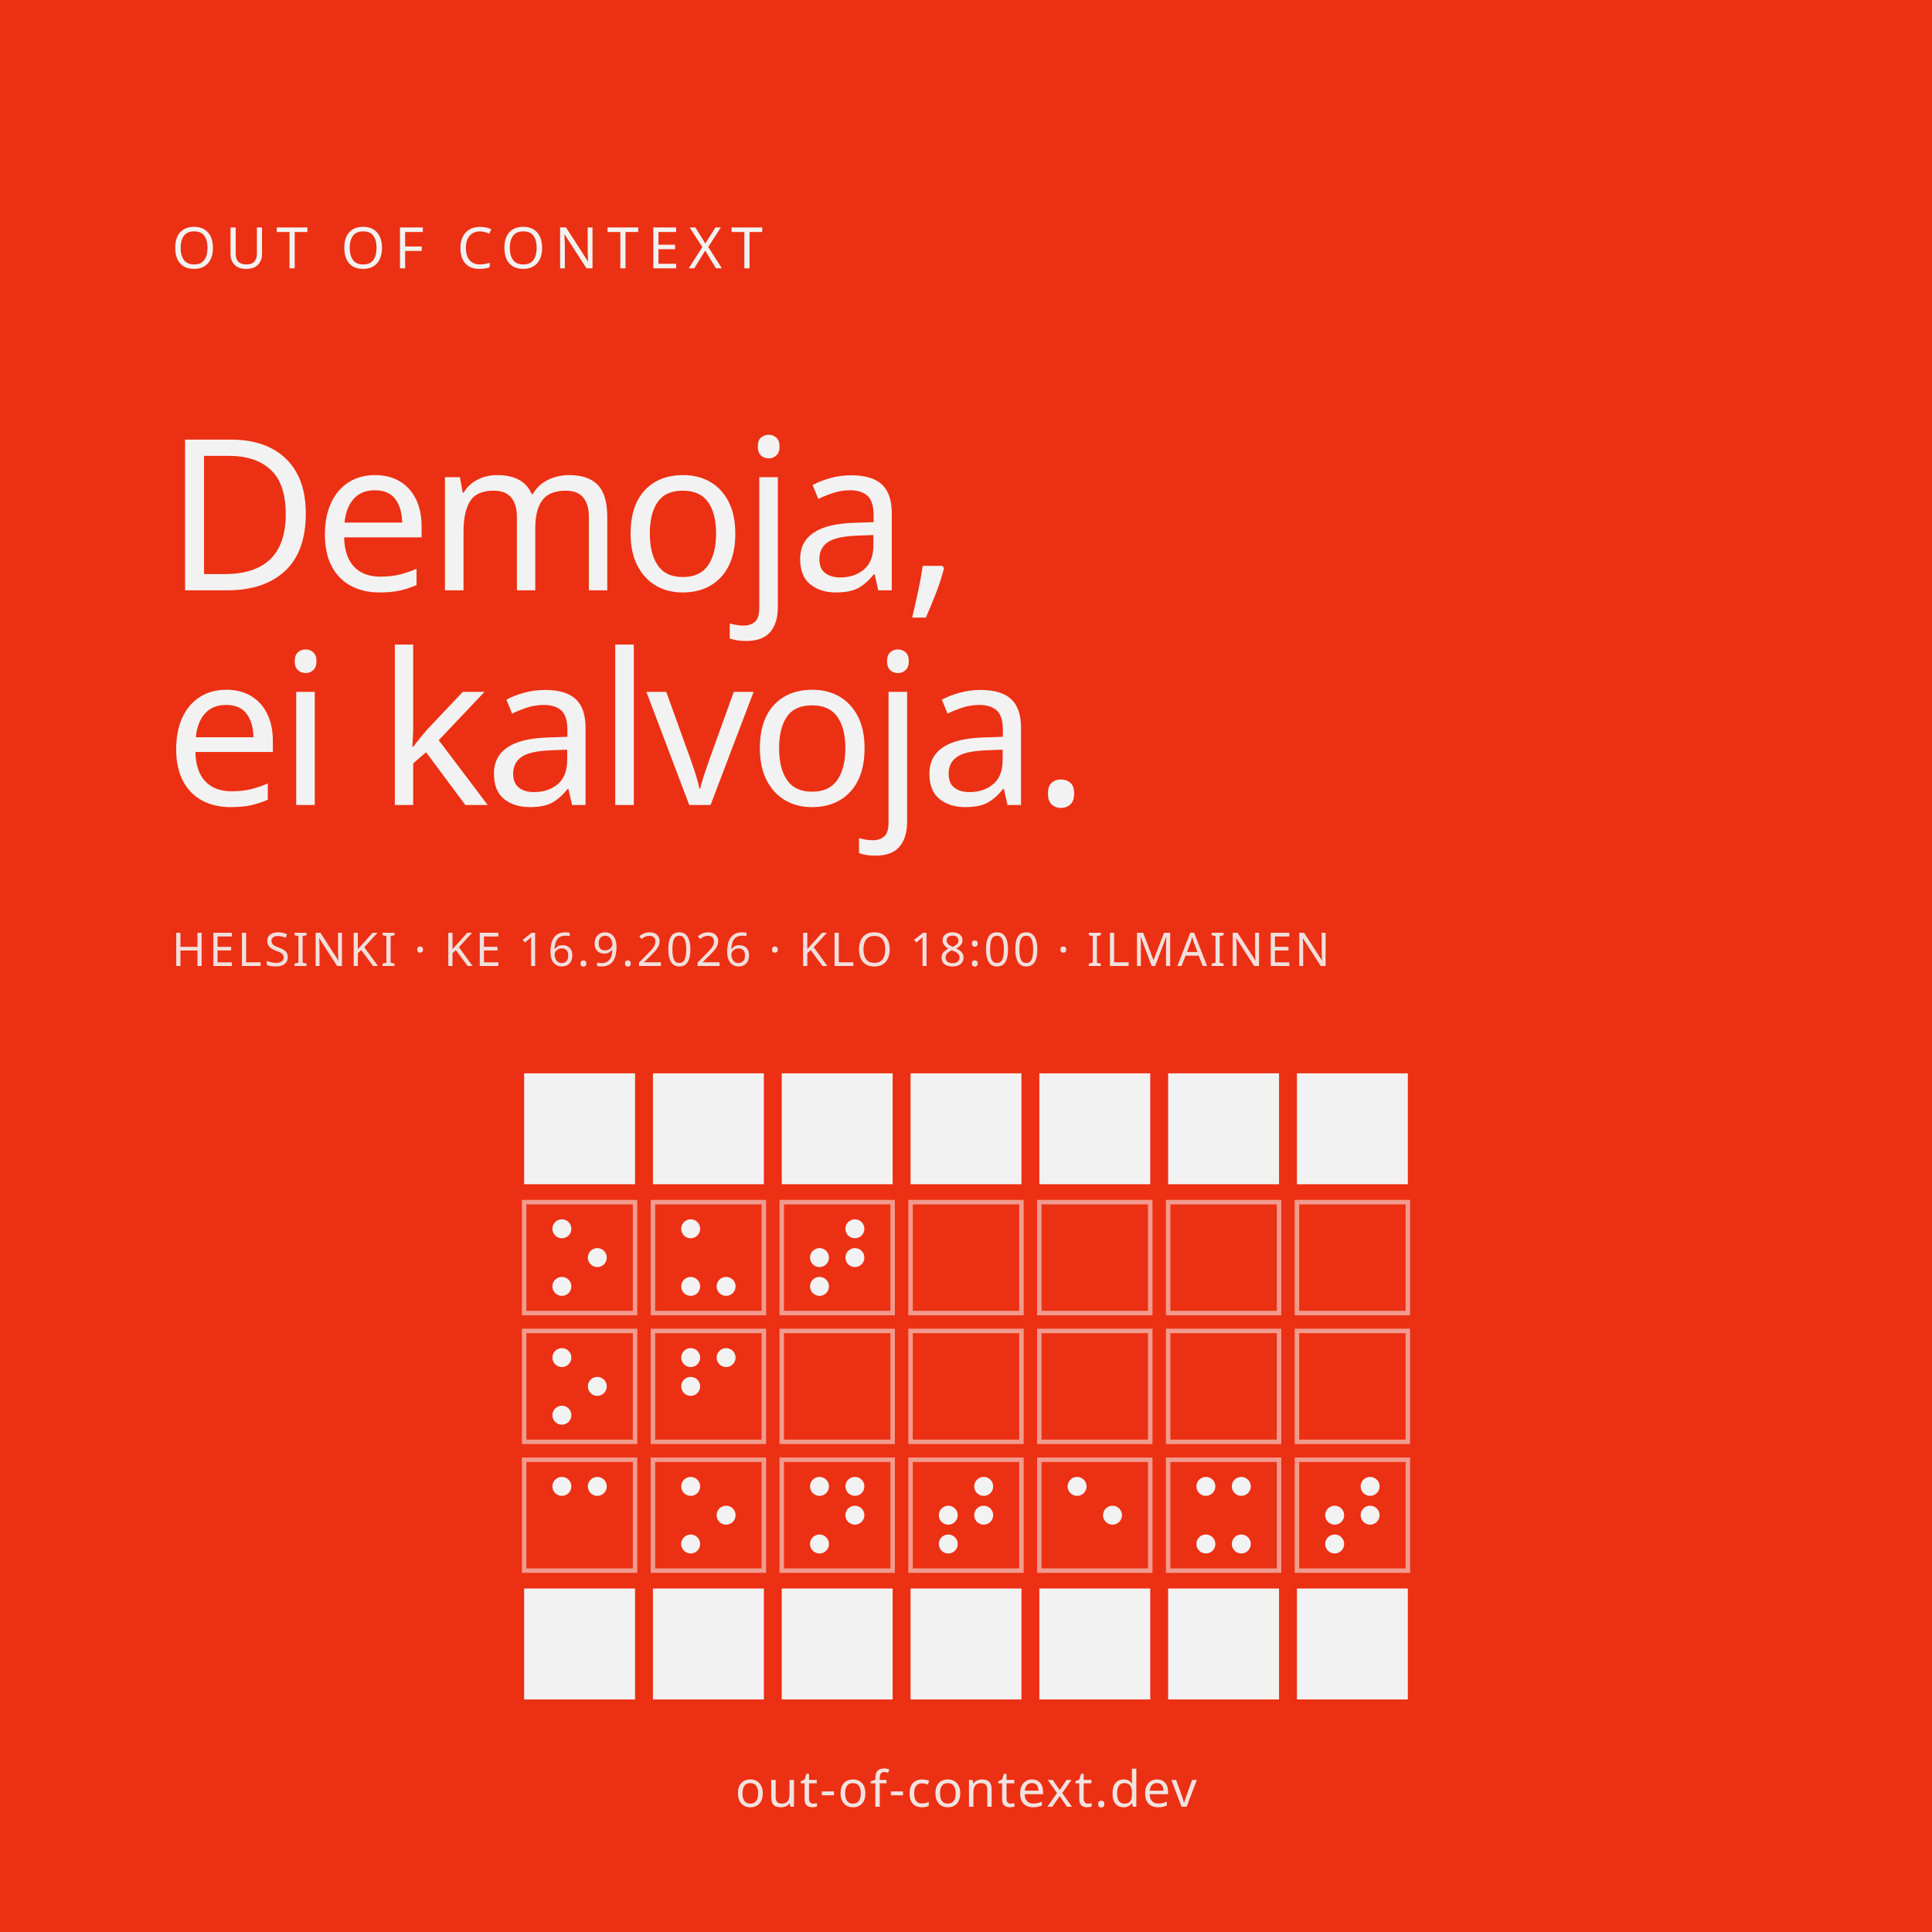
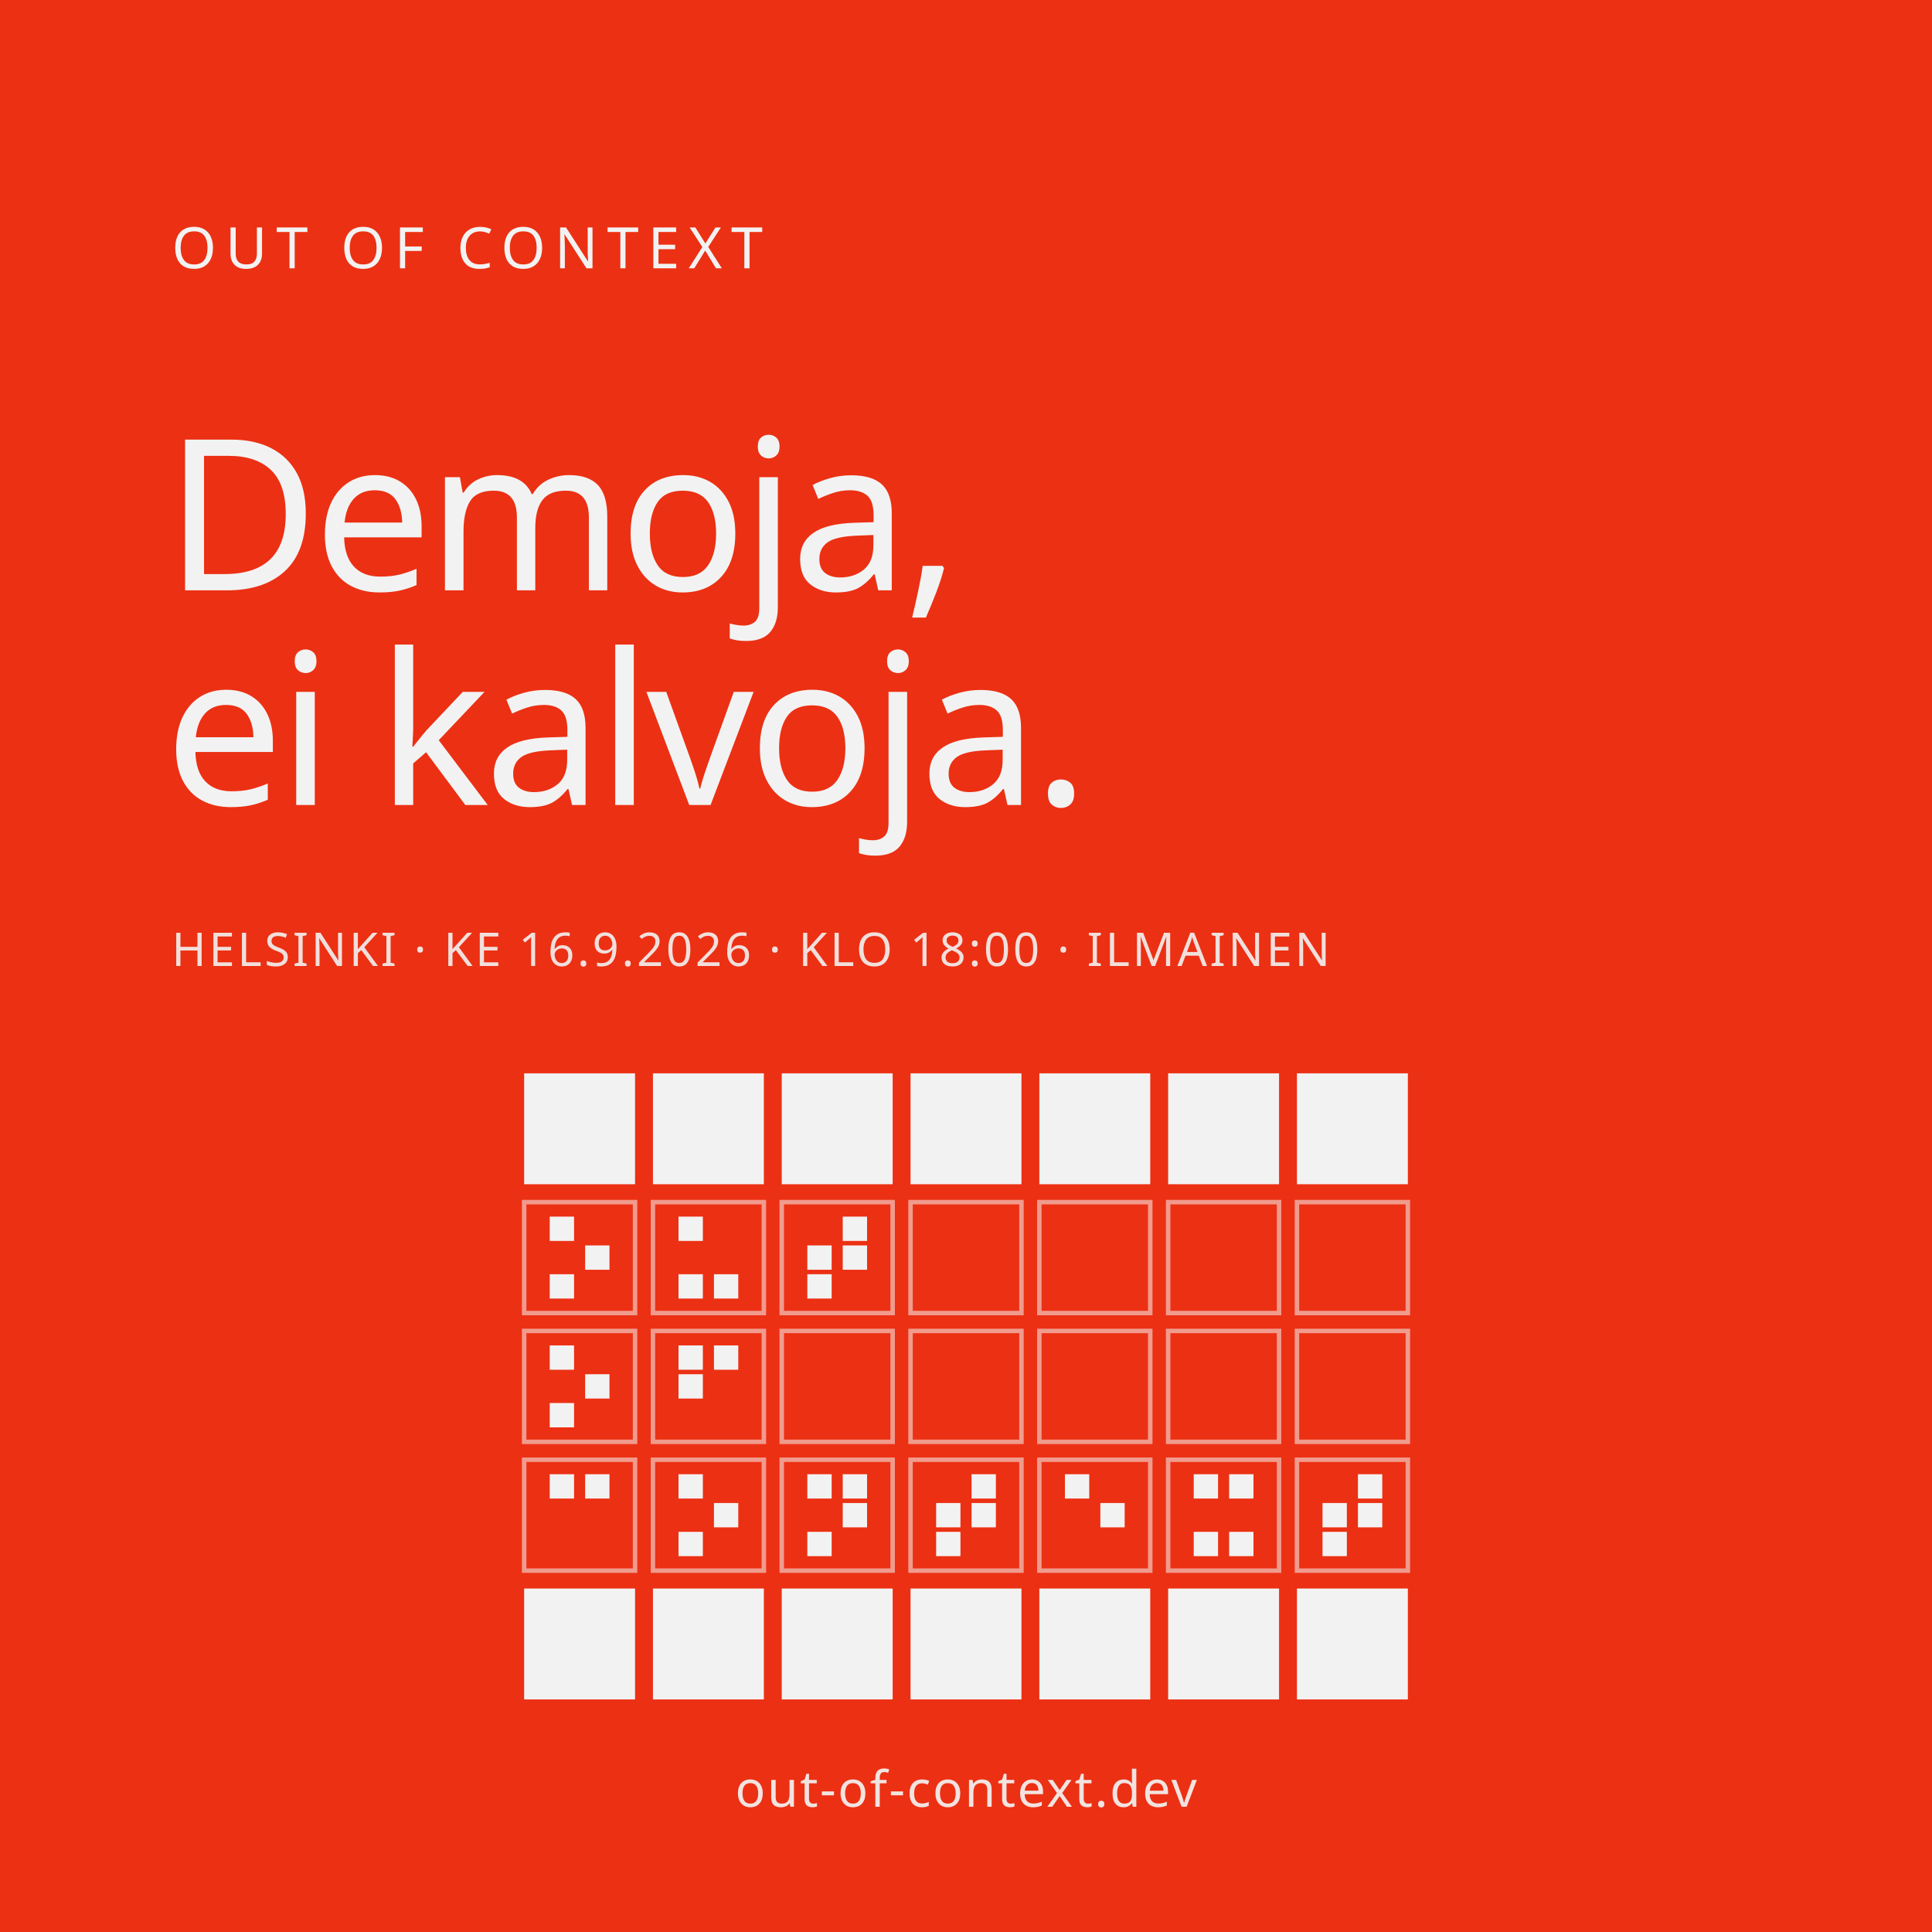
<svg xmlns="http://www.w3.org/2000/svg" width="1080" height="1080" viewBox="0 0 1080 1080">
  <rect width="1080" height="1080" fill="#ec3013" />
  <text x="96" y="150" font-family="Archivo Black, Archivo, sans-serif" font-size="32" letter-spacing="5" fill="#f3f2f2">OUT OF CONTEXT</text>
  <text x="92" y="330" font-family="Archivo Black, Archivo, sans-serif" font-size="118" letter-spacing="-3" fill="#f3f2f2">Demoja,</text>
  <text x="92" y="450" font-family="Archivo Black, Archivo, sans-serif" font-size="118" letter-spacing="-3" fill="#f3f2f2">ei kalvoja.</text>
  <text x="96" y="540" font-family="Archivo Black, Archivo, sans-serif" font-size="26" letter-spacing="1.5" fill="#f3f2f2" opacity="0.9">HELSINKI · KE 16.9.2026 · KLO 18:00 · ILMAINEN</text>
  <rect x="293" y="600" width="62" height="62" fill="#f3f2f2" />
  <rect x="365" y="600" width="62" height="62" fill="#f3f2f2" />
  <rect x="437" y="600" width="62" height="62" fill="#f3f2f2" />
  <rect x="509" y="600" width="62" height="62" fill="#f3f2f2" />
  <rect x="581" y="600" width="62" height="62" fill="#f3f2f2" />
  <rect x="653" y="600" width="62" height="62" fill="#f3f2f2" />
  <rect x="725" y="600" width="62" height="62" fill="#f3f2f2" />
  <rect x="293" y="672" width="62" height="62" fill="none" stroke="#f3f2f2" stroke-opacity="0.55" stroke-width="2.5" />
-   <circle cx="314.1" cy="686.9" r="5.3" fill="#f3f2f2" />
-   <circle cx="314.1" cy="719.1" r="5.3" fill="#f3f2f2" />
-   <circle cx="333.9" cy="703.0" r="5.3" fill="#f3f2f2" />
+   <rect x="307.3" y="680.1" width="13.6" height="13.6" fill="#f3f2f2" />
+   <rect x="307.3" y="712.3" width="13.6" height="13.6" fill="#f3f2f2" />
+   <rect x="327.1" y="696.2" width="13.6" height="13.6" fill="#f3f2f2" />
  <rect x="365" y="672" width="62" height="62" fill="none" stroke="#f3f2f2" stroke-opacity="0.55" stroke-width="2.5" />
-   <circle cx="386.1" cy="686.9" r="5.3" fill="#f3f2f2" />
-   <circle cx="386.1" cy="719.1" r="5.3" fill="#f3f2f2" />
-   <circle cx="405.9" cy="719.1" r="5.3" fill="#f3f2f2" />
+   <rect x="379.3" y="680.1" width="13.6" height="13.6" fill="#f3f2f2" />
+   <rect x="379.3" y="712.3" width="13.6" height="13.6" fill="#f3f2f2" />
+   <rect x="399.1" y="712.3" width="13.6" height="13.6" fill="#f3f2f2" />
  <rect x="437" y="672" width="62" height="62" fill="none" stroke="#f3f2f2" stroke-opacity="0.55" stroke-width="2.5" />
-   <circle cx="458.1" cy="703.0" r="5.3" fill="#f3f2f2" />
-   <circle cx="458.1" cy="719.1" r="5.3" fill="#f3f2f2" />
-   <circle cx="477.9" cy="686.9" r="5.3" fill="#f3f2f2" />
-   <circle cx="477.9" cy="703.0" r="5.3" fill="#f3f2f2" />
+   <rect x="451.3" y="696.2" width="13.6" height="13.6" fill="#f3f2f2" />
+   <rect x="451.3" y="712.3" width="13.6" height="13.6" fill="#f3f2f2" />
+   <rect x="471.1" y="680.1" width="13.6" height="13.6" fill="#f3f2f2" />
+   <rect x="471.1" y="696.2" width="13.6" height="13.6" fill="#f3f2f2" />
  <rect x="509" y="672" width="62" height="62" fill="none" stroke="#f3f2f2" stroke-opacity="0.55" stroke-width="2.5" />
  <rect x="581" y="672" width="62" height="62" fill="none" stroke="#f3f2f2" stroke-opacity="0.55" stroke-width="2.5" />
  <rect x="653" y="672" width="62" height="62" fill="none" stroke="#f3f2f2" stroke-opacity="0.55" stroke-width="2.5" />
  <rect x="725" y="672" width="62" height="62" fill="none" stroke="#f3f2f2" stroke-opacity="0.55" stroke-width="2.5" />
  <rect x="293" y="744" width="62" height="62" fill="none" stroke="#f3f2f2" stroke-opacity="0.55" stroke-width="2.5" />
-   <circle cx="314.1" cy="758.9" r="5.3" fill="#f3f2f2" />
-   <circle cx="314.1" cy="791.1" r="5.3" fill="#f3f2f2" />
-   <circle cx="333.9" cy="775.0" r="5.3" fill="#f3f2f2" />
+   <rect x="307.3" y="752.1" width="13.6" height="13.6" fill="#f3f2f2" />
+   <rect x="307.3" y="784.3" width="13.6" height="13.6" fill="#f3f2f2" />
+   <rect x="327.1" y="768.2" width="13.6" height="13.6" fill="#f3f2f2" />
  <rect x="365" y="744" width="62" height="62" fill="none" stroke="#f3f2f2" stroke-opacity="0.55" stroke-width="2.5" />
-   <circle cx="386.1" cy="758.9" r="5.3" fill="#f3f2f2" />
-   <circle cx="386.1" cy="775.0" r="5.3" fill="#f3f2f2" />
-   <circle cx="405.9" cy="758.9" r="5.3" fill="#f3f2f2" />
+   <rect x="379.3" y="752.1" width="13.6" height="13.6" fill="#f3f2f2" />
+   <rect x="379.3" y="768.2" width="13.6" height="13.6" fill="#f3f2f2" />
+   <rect x="399.1" y="752.1" width="13.6" height="13.6" fill="#f3f2f2" />
  <rect x="437" y="744" width="62" height="62" fill="none" stroke="#f3f2f2" stroke-opacity="0.55" stroke-width="2.5" />
  <rect x="509" y="744" width="62" height="62" fill="none" stroke="#f3f2f2" stroke-opacity="0.55" stroke-width="2.5" />
  <rect x="581" y="744" width="62" height="62" fill="none" stroke="#f3f2f2" stroke-opacity="0.55" stroke-width="2.5" />
  <rect x="653" y="744" width="62" height="62" fill="none" stroke="#f3f2f2" stroke-opacity="0.55" stroke-width="2.5" />
  <rect x="725" y="744" width="62" height="62" fill="none" stroke="#f3f2f2" stroke-opacity="0.55" stroke-width="2.5" />
  <rect x="293" y="816" width="62" height="62" fill="none" stroke="#f3f2f2" stroke-opacity="0.55" stroke-width="2.5" />
-   <circle cx="314.1" cy="830.9" r="5.3" fill="#f3f2f2" />
-   <circle cx="333.9" cy="830.9" r="5.3" fill="#f3f2f2" />
+   <rect x="307.3" y="824.1" width="13.6" height="13.6" fill="#f3f2f2" />
+   <rect x="327.1" y="824.1" width="13.6" height="13.6" fill="#f3f2f2" />
  <rect x="365" y="816" width="62" height="62" fill="none" stroke="#f3f2f2" stroke-opacity="0.55" stroke-width="2.5" />
-   <circle cx="386.1" cy="830.9" r="5.3" fill="#f3f2f2" />
-   <circle cx="386.1" cy="863.1" r="5.3" fill="#f3f2f2" />
-   <circle cx="405.9" cy="847.0" r="5.3" fill="#f3f2f2" />
+   <rect x="379.3" y="824.1" width="13.6" height="13.6" fill="#f3f2f2" />
+   <rect x="379.3" y="856.3" width="13.6" height="13.6" fill="#f3f2f2" />
+   <rect x="399.1" y="840.2" width="13.6" height="13.6" fill="#f3f2f2" />
  <rect x="437" y="816" width="62" height="62" fill="none" stroke="#f3f2f2" stroke-opacity="0.55" stroke-width="2.5" />
-   <circle cx="458.1" cy="830.9" r="5.3" fill="#f3f2f2" />
-   <circle cx="458.1" cy="863.1" r="5.3" fill="#f3f2f2" />
-   <circle cx="477.9" cy="830.9" r="5.3" fill="#f3f2f2" />
-   <circle cx="477.9" cy="847.0" r="5.3" fill="#f3f2f2" />
+   <rect x="451.3" y="824.1" width="13.6" height="13.6" fill="#f3f2f2" />
+   <rect x="451.3" y="856.3" width="13.6" height="13.6" fill="#f3f2f2" />
+   <rect x="471.1" y="824.1" width="13.6" height="13.6" fill="#f3f2f2" />
+   <rect x="471.1" y="840.2" width="13.6" height="13.6" fill="#f3f2f2" />
  <rect x="509" y="816" width="62" height="62" fill="none" stroke="#f3f2f2" stroke-opacity="0.55" stroke-width="2.5" />
-   <circle cx="530.1" cy="847.0" r="5.3" fill="#f3f2f2" />
-   <circle cx="530.1" cy="863.1" r="5.3" fill="#f3f2f2" />
-   <circle cx="549.9" cy="830.9" r="5.3" fill="#f3f2f2" />
-   <circle cx="549.9" cy="847.0" r="5.3" fill="#f3f2f2" />
+   <rect x="523.3" y="840.2" width="13.6" height="13.6" fill="#f3f2f2" />
+   <rect x="523.3" y="856.3" width="13.6" height="13.6" fill="#f3f2f2" />
+   <rect x="543.1" y="824.1" width="13.6" height="13.6" fill="#f3f2f2" />
+   <rect x="543.1" y="840.2" width="13.6" height="13.6" fill="#f3f2f2" />
  <rect x="581" y="816" width="62" height="62" fill="none" stroke="#f3f2f2" stroke-opacity="0.55" stroke-width="2.5" />
-   <circle cx="602.1" cy="830.9" r="5.3" fill="#f3f2f2" />
-   <circle cx="621.9" cy="847.0" r="5.3" fill="#f3f2f2" />
+   <rect x="595.3" y="824.1" width="13.6" height="13.6" fill="#f3f2f2" />
+   <rect x="615.1" y="840.2" width="13.6" height="13.6" fill="#f3f2f2" />
  <rect x="653" y="816" width="62" height="62" fill="none" stroke="#f3f2f2" stroke-opacity="0.55" stroke-width="2.5" />
-   <circle cx="674.1" cy="830.9" r="5.3" fill="#f3f2f2" />
-   <circle cx="674.1" cy="863.1" r="5.3" fill="#f3f2f2" />
-   <circle cx="693.9" cy="830.9" r="5.3" fill="#f3f2f2" />
-   <circle cx="693.9" cy="863.1" r="5.3" fill="#f3f2f2" />
+   <rect x="667.3" y="824.1" width="13.6" height="13.6" fill="#f3f2f2" />
+   <rect x="667.3" y="856.3" width="13.6" height="13.6" fill="#f3f2f2" />
+   <rect x="687.1" y="824.1" width="13.6" height="13.6" fill="#f3f2f2" />
+   <rect x="687.1" y="856.3" width="13.6" height="13.6" fill="#f3f2f2" />
  <rect x="725" y="816" width="62" height="62" fill="none" stroke="#f3f2f2" stroke-opacity="0.55" stroke-width="2.5" />
-   <circle cx="746.1" cy="847.0" r="5.3" fill="#f3f2f2" />
-   <circle cx="746.1" cy="863.1" r="5.3" fill="#f3f2f2" />
-   <circle cx="765.9" cy="830.9" r="5.3" fill="#f3f2f2" />
-   <circle cx="765.9" cy="847.0" r="5.3" fill="#f3f2f2" />
+   <rect x="739.3" y="840.2" width="13.6" height="13.6" fill="#f3f2f2" />
+   <rect x="739.3" y="856.3" width="13.6" height="13.6" fill="#f3f2f2" />
+   <rect x="759.1" y="824.1" width="13.6" height="13.6" fill="#f3f2f2" />
+   <rect x="759.1" y="840.2" width="13.6" height="13.6" fill="#f3f2f2" />
  <rect x="293" y="888" width="62" height="62" fill="#f3f2f2" />
  <rect x="365" y="888" width="62" height="62" fill="#f3f2f2" />
  <rect x="437" y="888" width="62" height="62" fill="#f3f2f2" />
  <rect x="509" y="888" width="62" height="62" fill="#f3f2f2" />
  <rect x="581" y="888" width="62" height="62" fill="#f3f2f2" />
  <rect x="653" y="888" width="62" height="62" fill="#f3f2f2" />
  <rect x="725" y="888" width="62" height="62" fill="#f3f2f2" />
  <text x="540" y="1010" font-family="Archivo Black, Archivo, sans-serif" font-size="28" letter-spacing="1" fill="#f3f2f2" text-anchor="middle" opacity="0.92">out-of-context.dev</text>
</svg>
